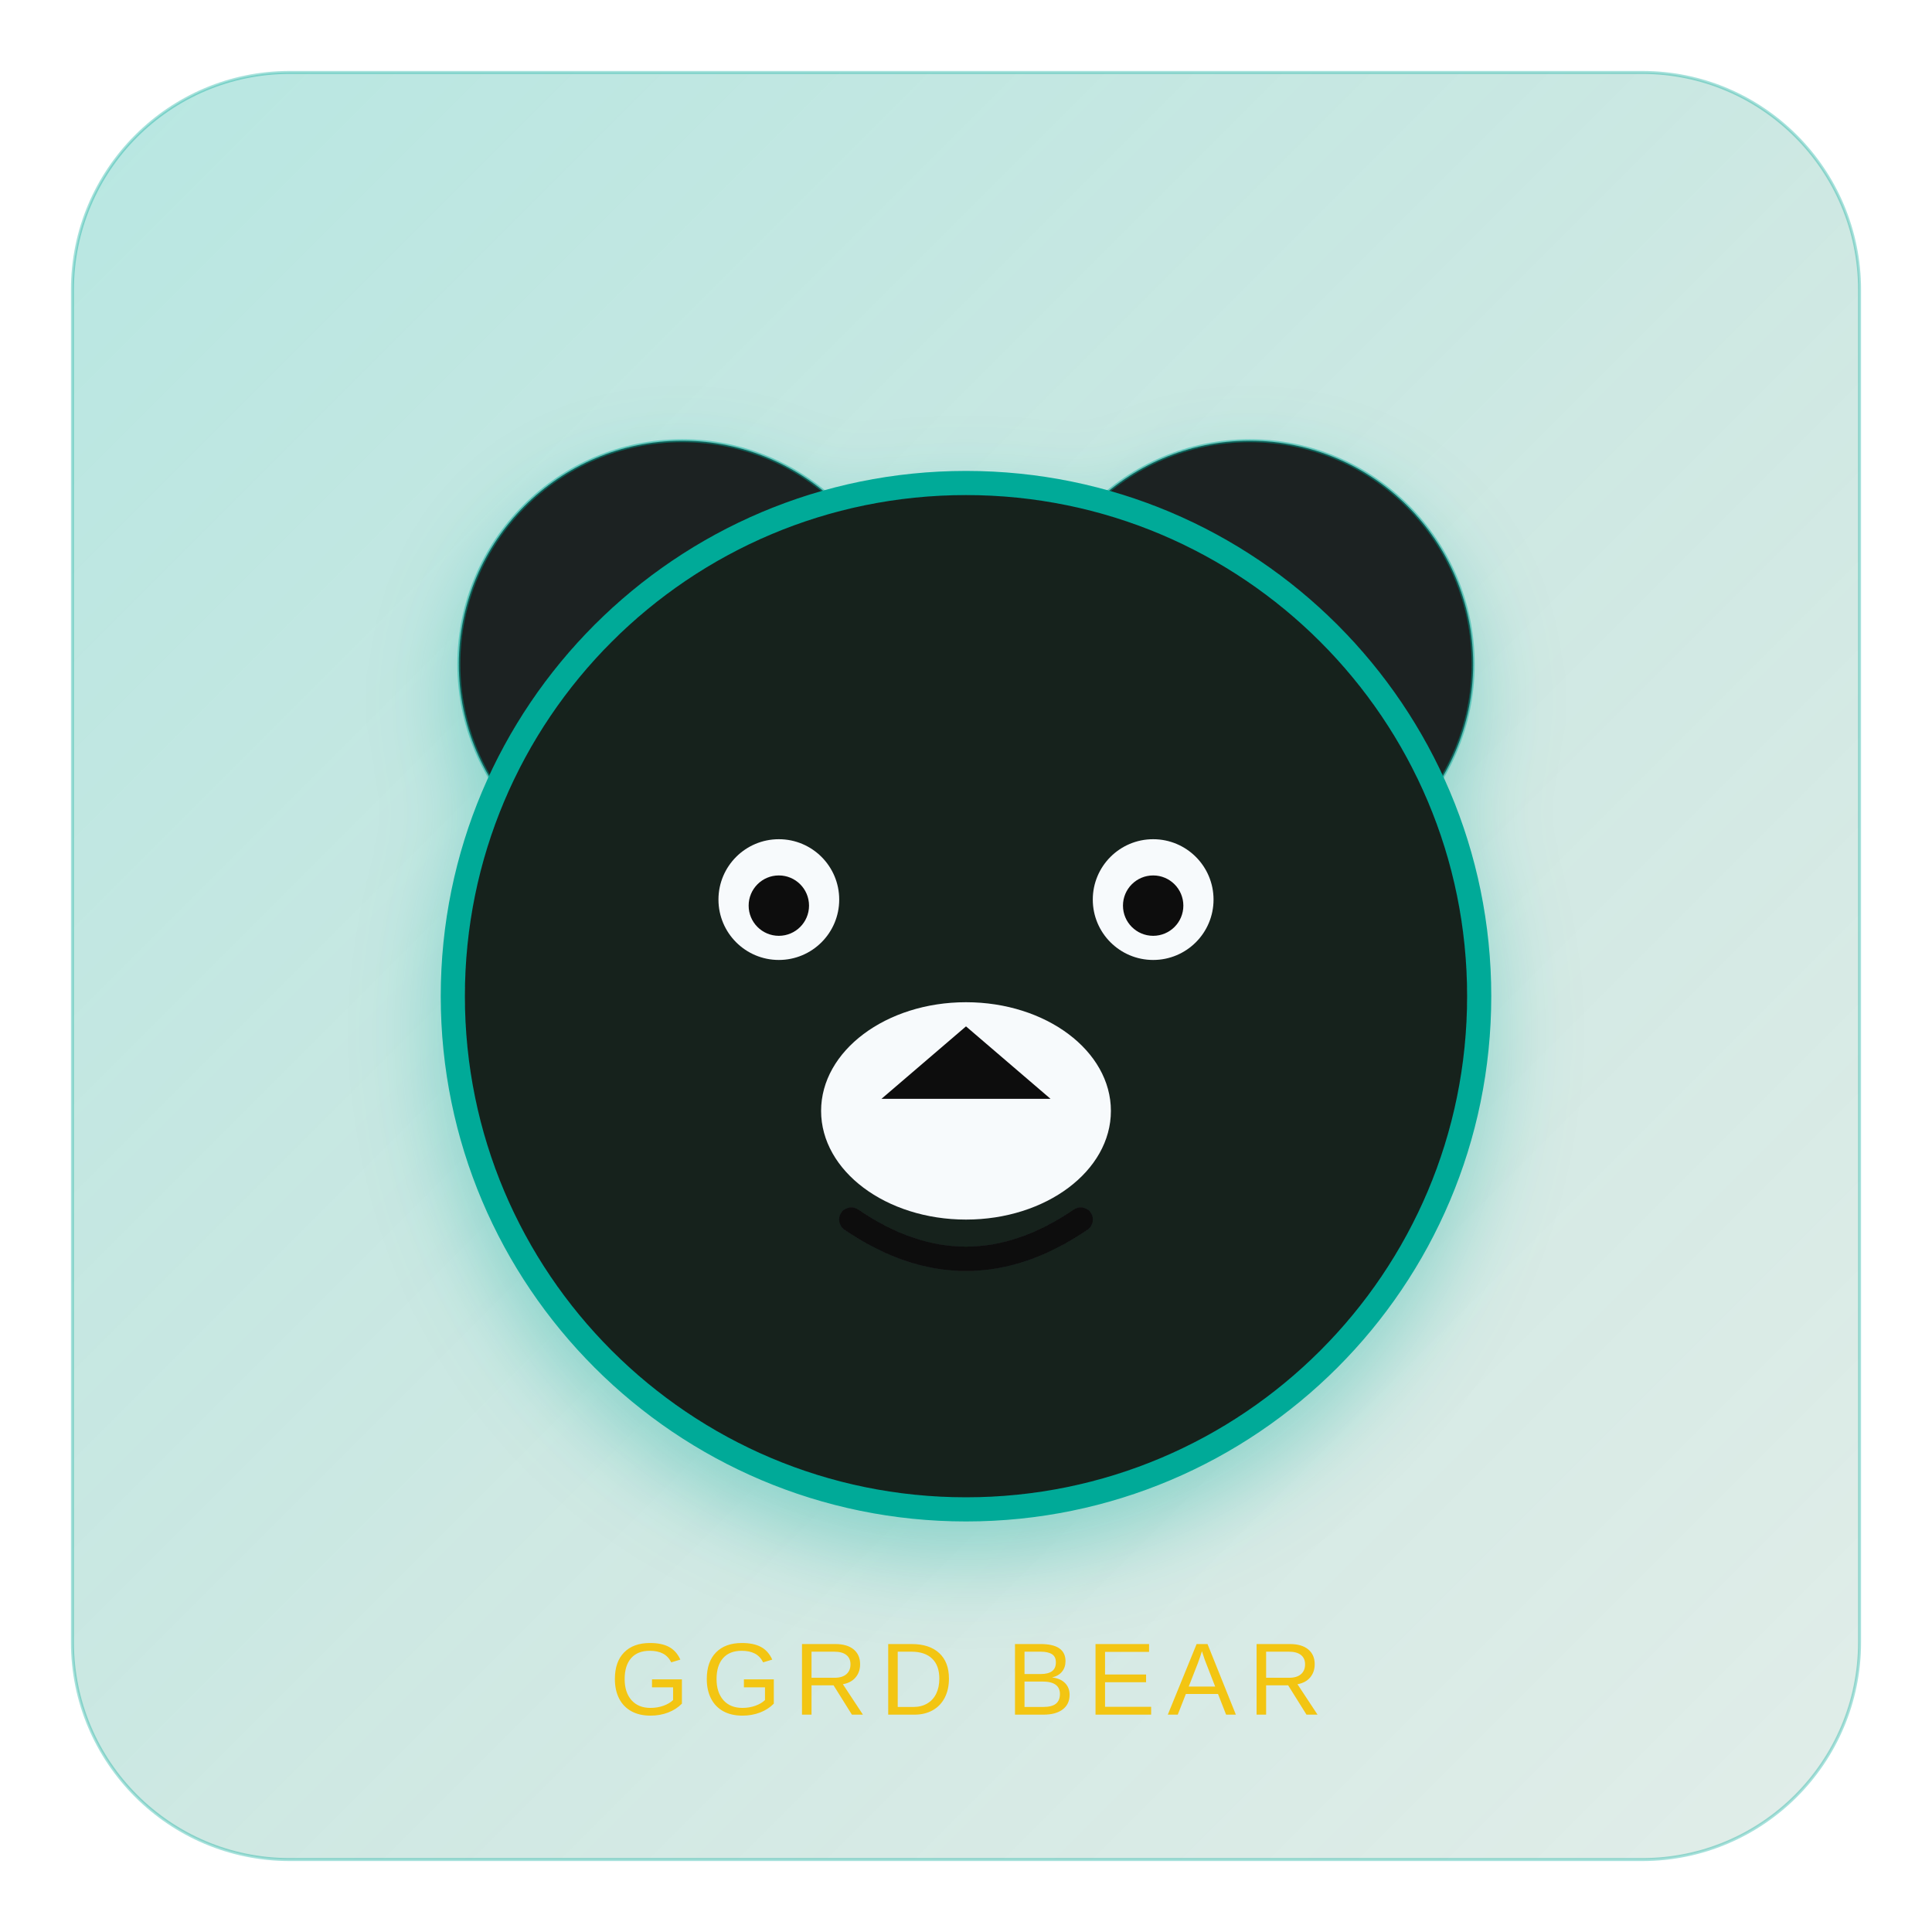
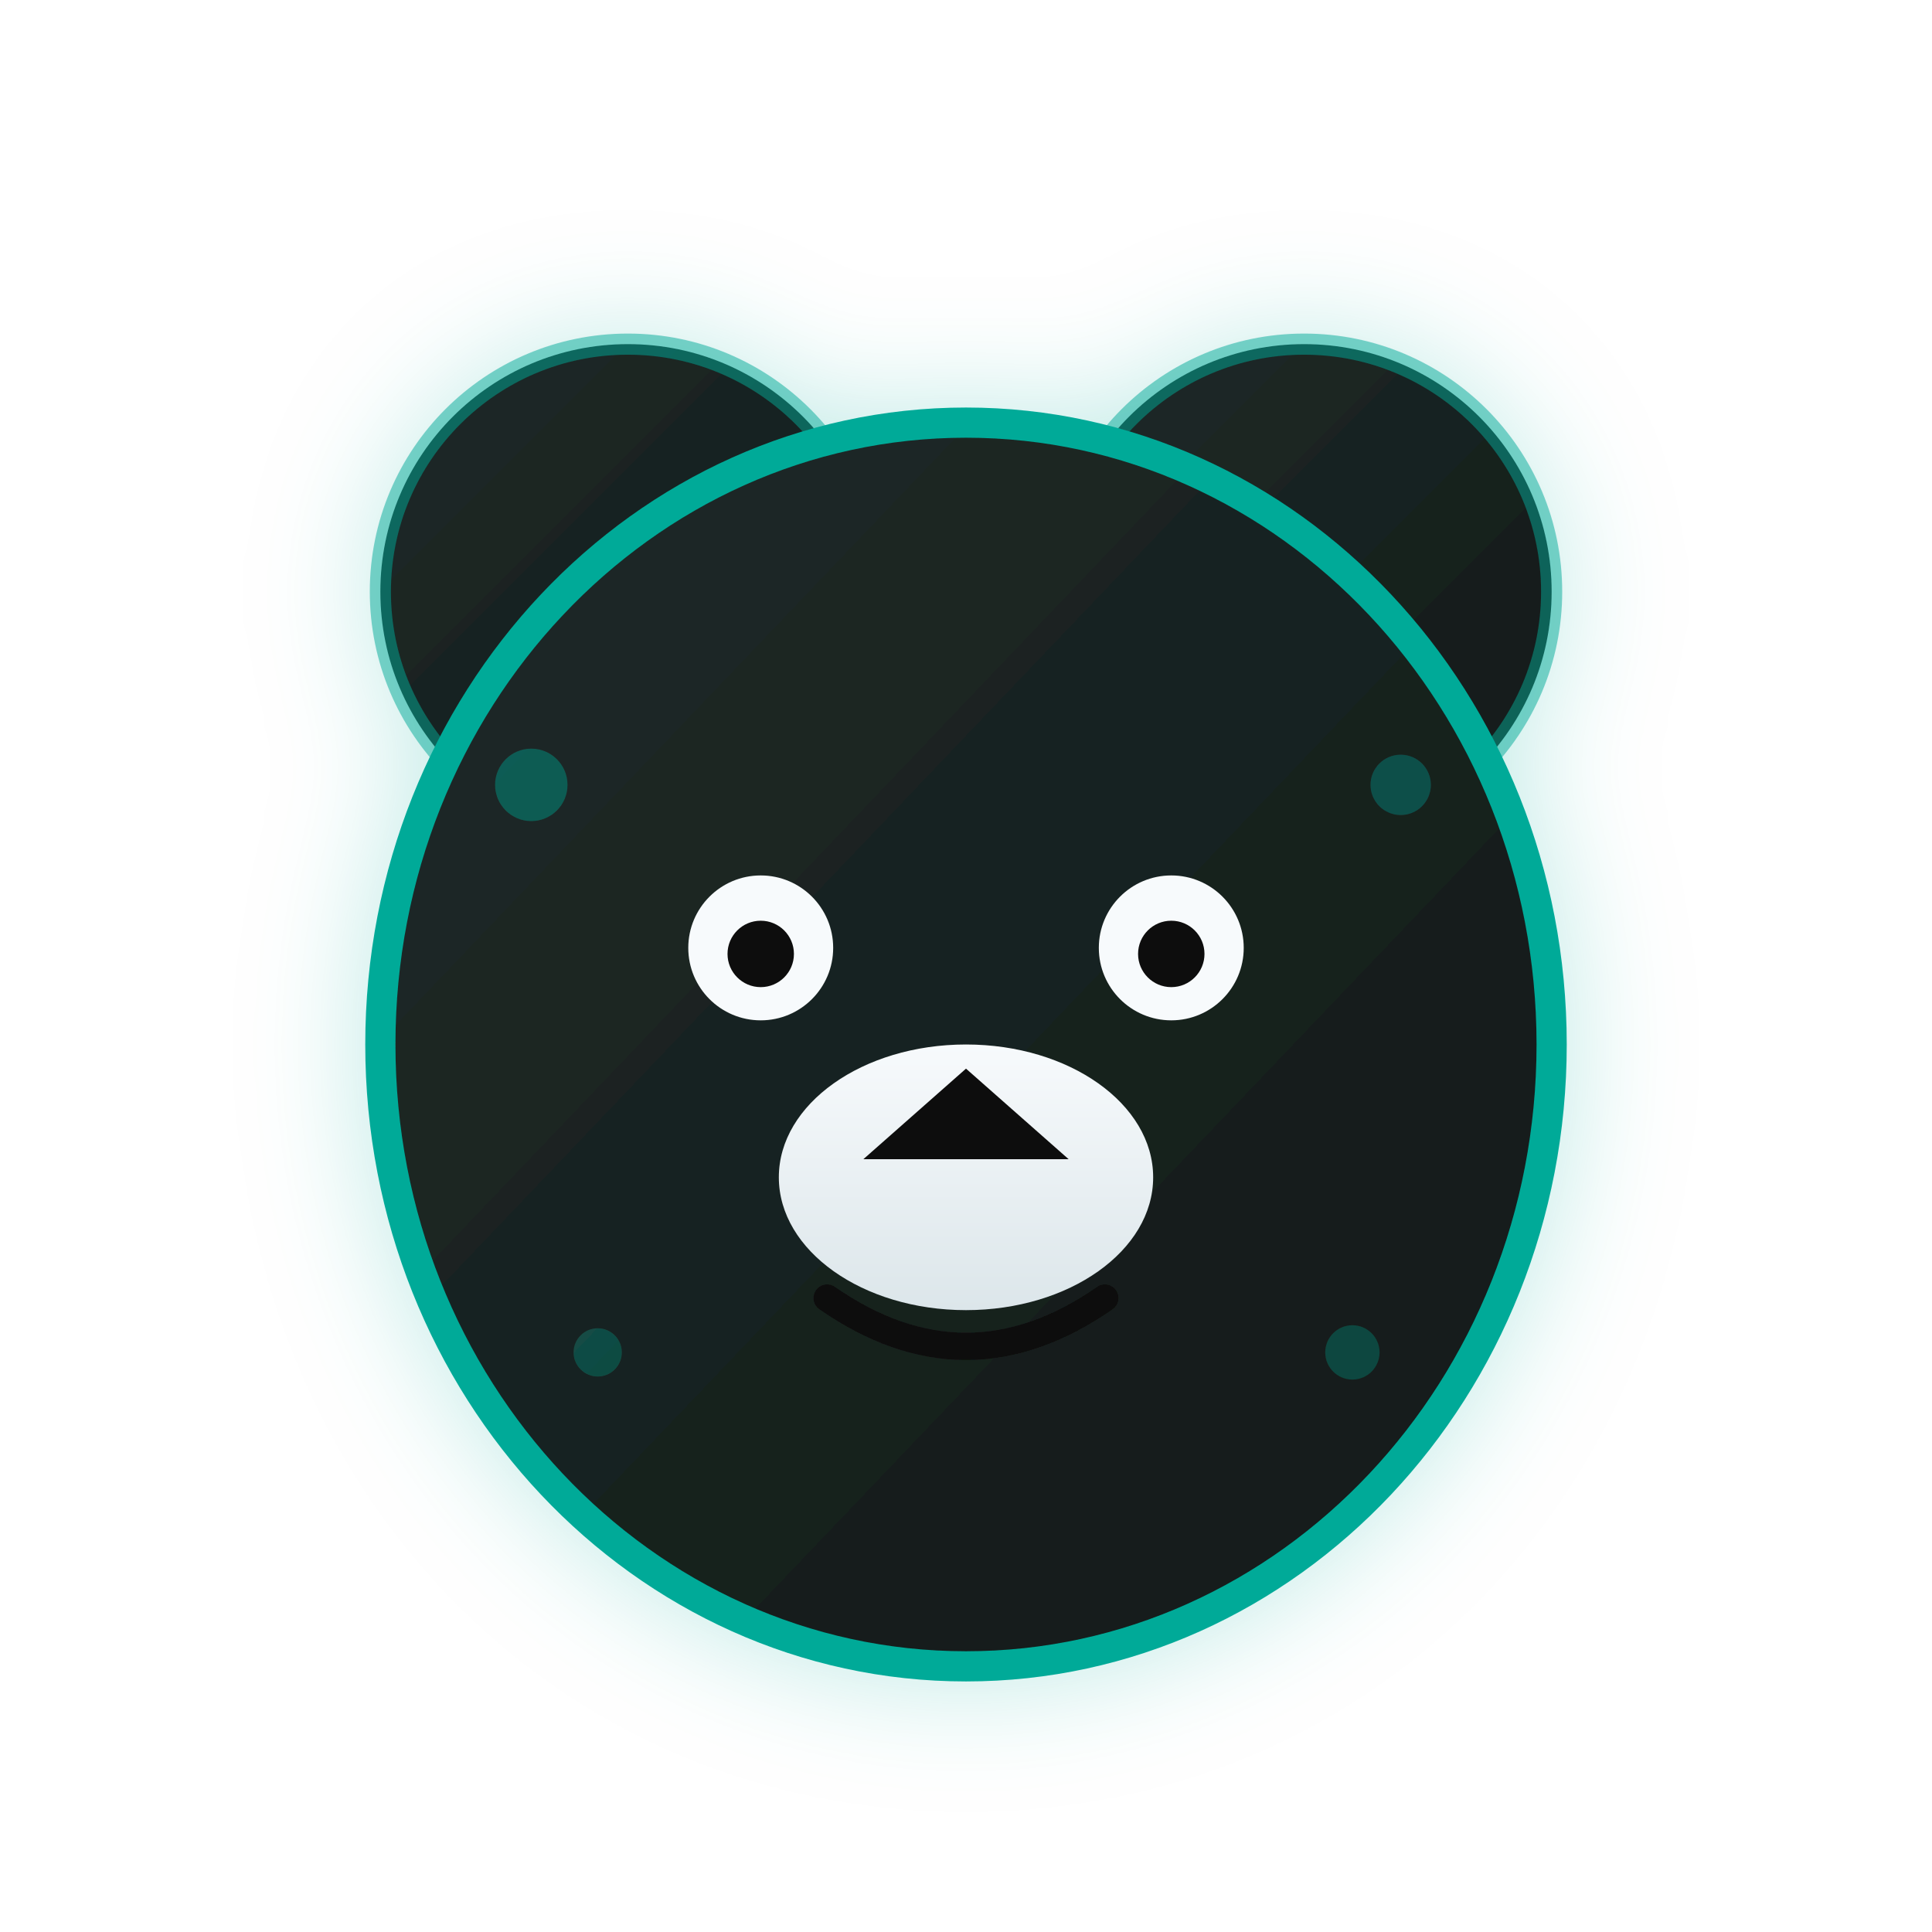
<svg xmlns="http://www.w3.org/2000/svg" viewBox="0 0 640 640" role="img" aria-label="GGRD bear mascot placeholder">
  <defs>
-     <linearGradient id="bg" x1="0" y1="0" x2="1" y2="1">
-       <stop offset="0%" stop-color="#00AA98" stop-opacity="0.28" />
-       <stop offset="100%" stop-color="#056F4B" stop-opacity="0.12" />
+     <linearGradient id="fur" x1="0" y1="0" x2="1" y2="1">
+       <stop offset="0%" stop-color="#1E2B29" />
+       <stop offset="100%" stop-color="#121917" />
    </linearGradient>
-     <filter id="shadow" x="-20%" y="-20%" width="140%" height="140%">
-       <feDropShadow dx="0" dy="12" stdDeviation="14" flood-color="#00AA98" flood-opacity="0.35" />
+     <linearGradient id="snout" x1="0" y1="0" x2="0" y2="1">
+       <stop offset="0%" stop-color="#F7FAFC" />
+       <stop offset="100%" stop-color="#DCE6EA" />
+     </linearGradient>
+     <filter id="glow" x="-40%" y="-40%" width="180%" height="180%">
+       <feDropShadow dx="0" dy="0" stdDeviation="20" flood-color="#00AA98" flood-opacity="0.25" />
    </filter>
  </defs>
-   <rect x="24" y="24" width="592" height="592" rx="72" fill="url(#bg)" stroke="#00AA98" stroke-opacity="0.35" />
-   <g filter="url(#shadow)">
-     <circle cx="226" cy="220" r="74" fill="#1B2424" stroke="#00AA98" stroke-opacity="0.45" />
-     <circle cx="414" cy="220" r="74" fill="#1B2424" stroke="#00AA98" stroke-opacity="0.45" />
-     <circle cx="320" cy="330" r="170" fill="#17201F" stroke="#00AA98" stroke-width="8" />
-     <circle cx="258" cy="298" r="20" fill="#F7FAFC" />
-     <circle cx="382" cy="298" r="20" fill="#F7FAFC" />
-     <circle cx="258" cy="300" r="10" fill="#0D0C0B" />
-     <circle cx="382" cy="300" r="10" fill="#0D0C0B" />
-     <ellipse cx="320" cy="368" rx="48" ry="36" fill="#F7FAFC" />
-     <path d="M292 364 L320 340 L348 364 Z" fill="#0D0C0B" />
-     <path d="M282 404 Q320 430 358 404" fill="none" stroke="#0D0C0B" stroke-width="8" stroke-linecap="round" />
+   <g filter="url(#glow)">
+     <circle cx="208" cy="196" r="82" fill="url(#fur)" stroke="#00AA98" stroke-opacity="0.5" stroke-width="7" />
+     <circle cx="432" cy="196" r="82" fill="url(#fur)" stroke="#00AA98" stroke-opacity="0.5" stroke-width="7" />
+     <ellipse cx="320" cy="346" rx="194" ry="206" fill="url(#fur)" stroke="#00AA98" stroke-width="10" />
+     <circle cx="252" cy="314" r="24" fill="#F7FAFC" />
+     <circle cx="388" cy="314" r="24" fill="#F7FAFC" />
+     <circle cx="252" cy="316" r="11" fill="#0D0C0B" />
+     <circle cx="388" cy="316" r="11" fill="#0D0C0B" />
+     <ellipse cx="320" cy="390" rx="62" ry="44" fill="url(#snout)" />
+     <path d="M286 384 L320 354 L354 384 Z" fill="#0D0C0B" />
+     <path d="M274 430 Q320 462 366 430" fill="none" stroke="#0D0C0B" stroke-width="9" stroke-linecap="round" />
+     <circle cx="176" cy="260" r="12" fill="#00AA98" fill-opacity="0.4" />
+     <circle cx="464" cy="260" r="10" fill="#00AA98" fill-opacity="0.35" />
+     <circle cx="198" cy="448" r="8" fill="#00AA98" fill-opacity="0.3" />
+     <circle cx="448" cy="448" r="9" fill="#00AA98" fill-opacity="0.3" />
  </g>
-   <text x="320" y="568" text-anchor="middle" fill="#F3C512" font-family="Arial, sans-serif" font-size="34" letter-spacing="4">GGRD BEAR</text>
</svg>
